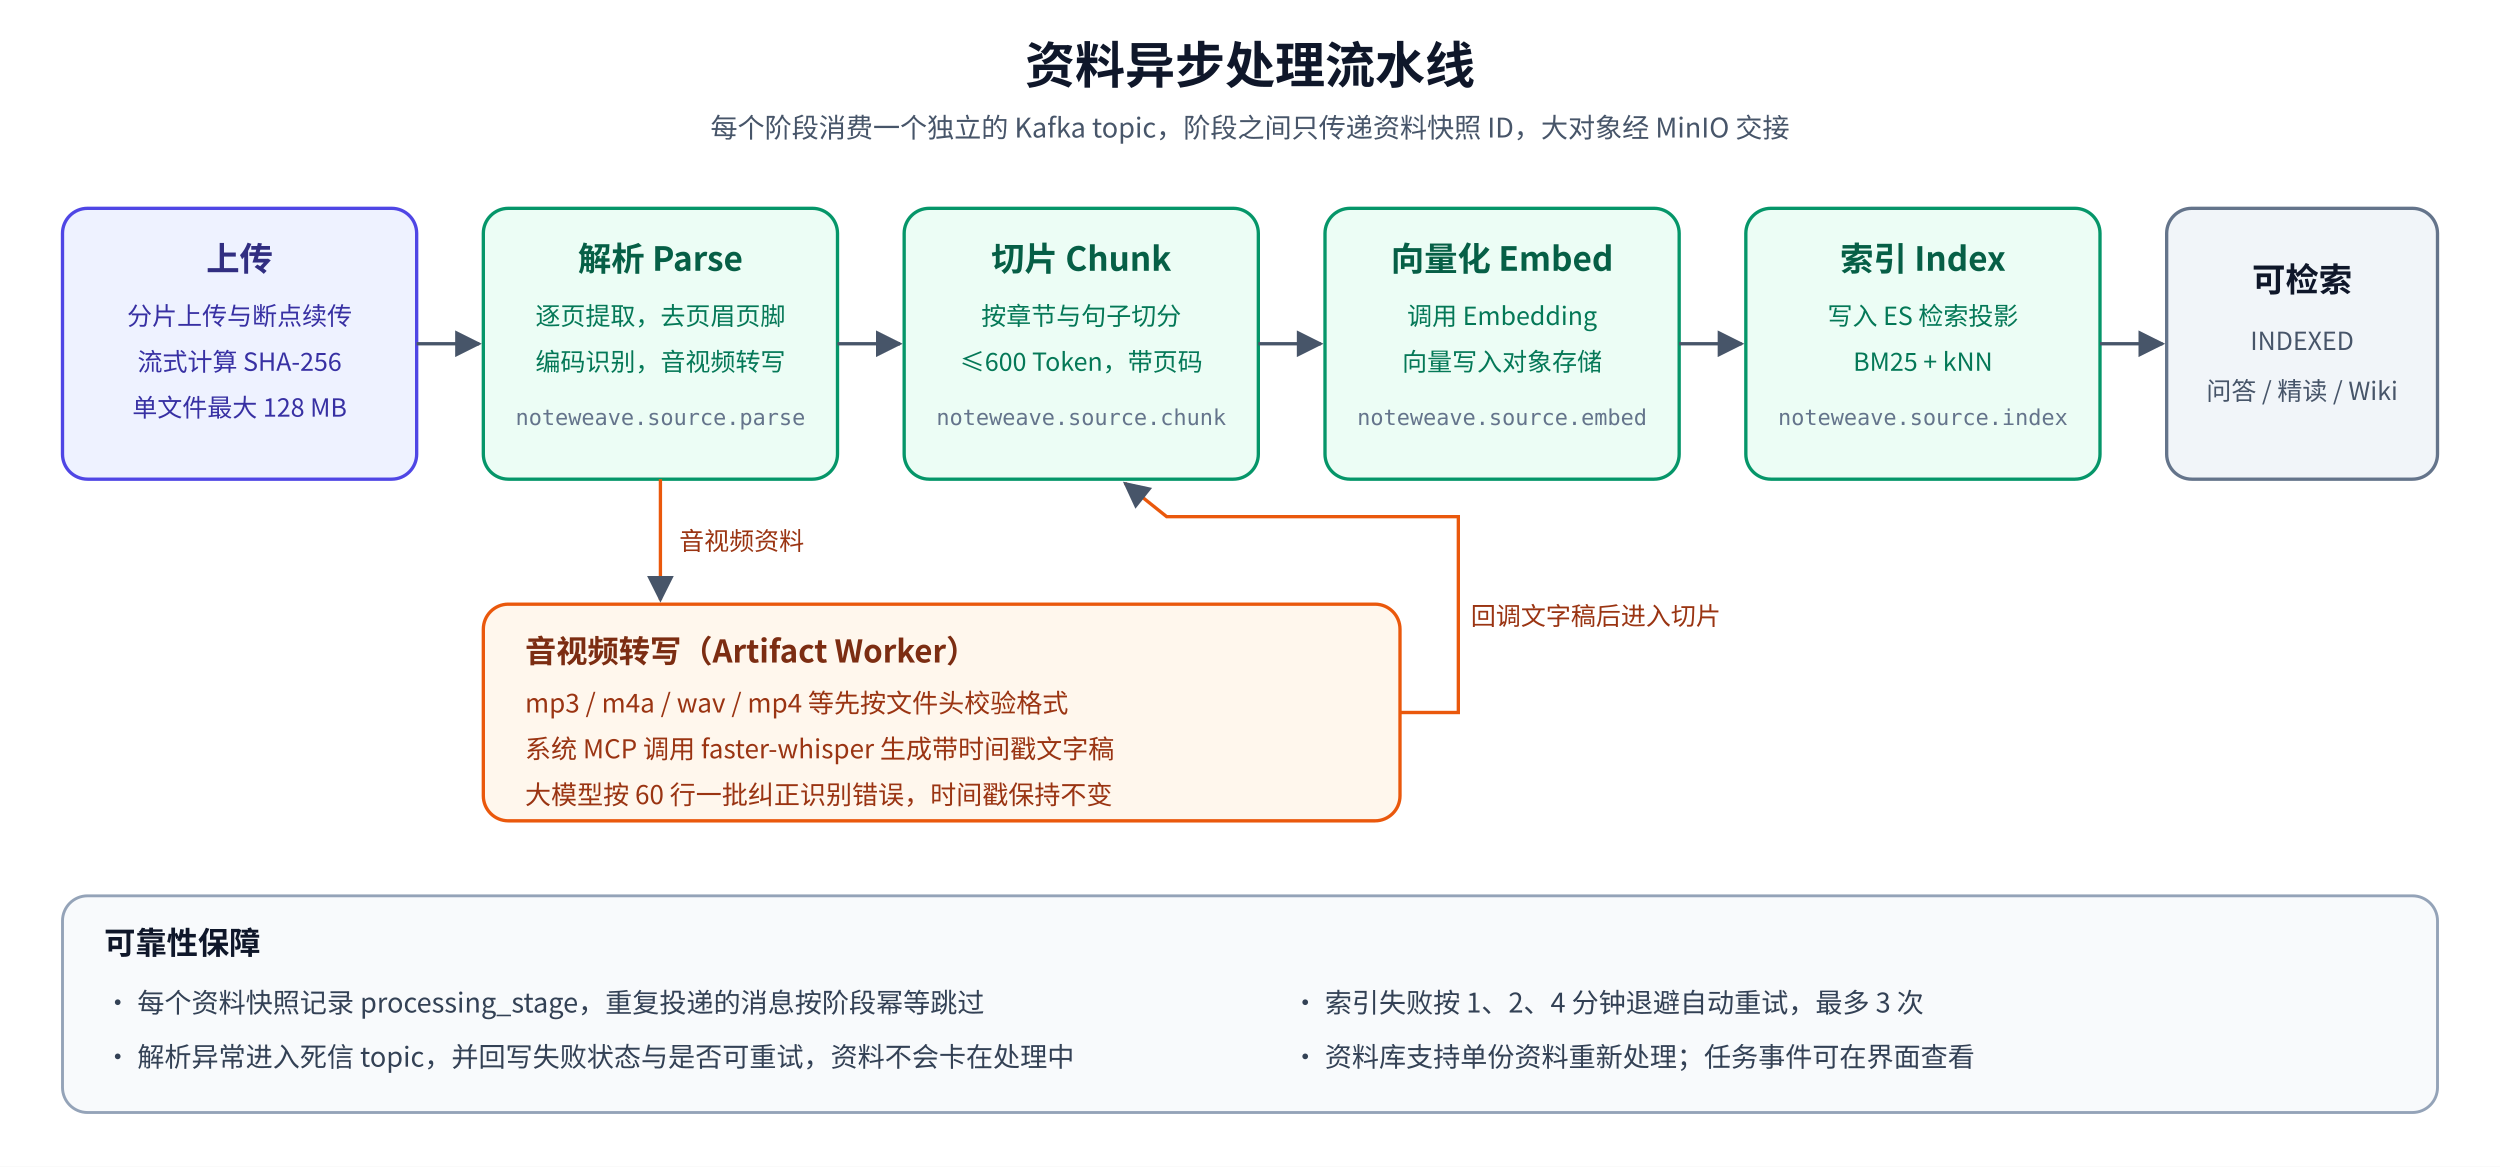
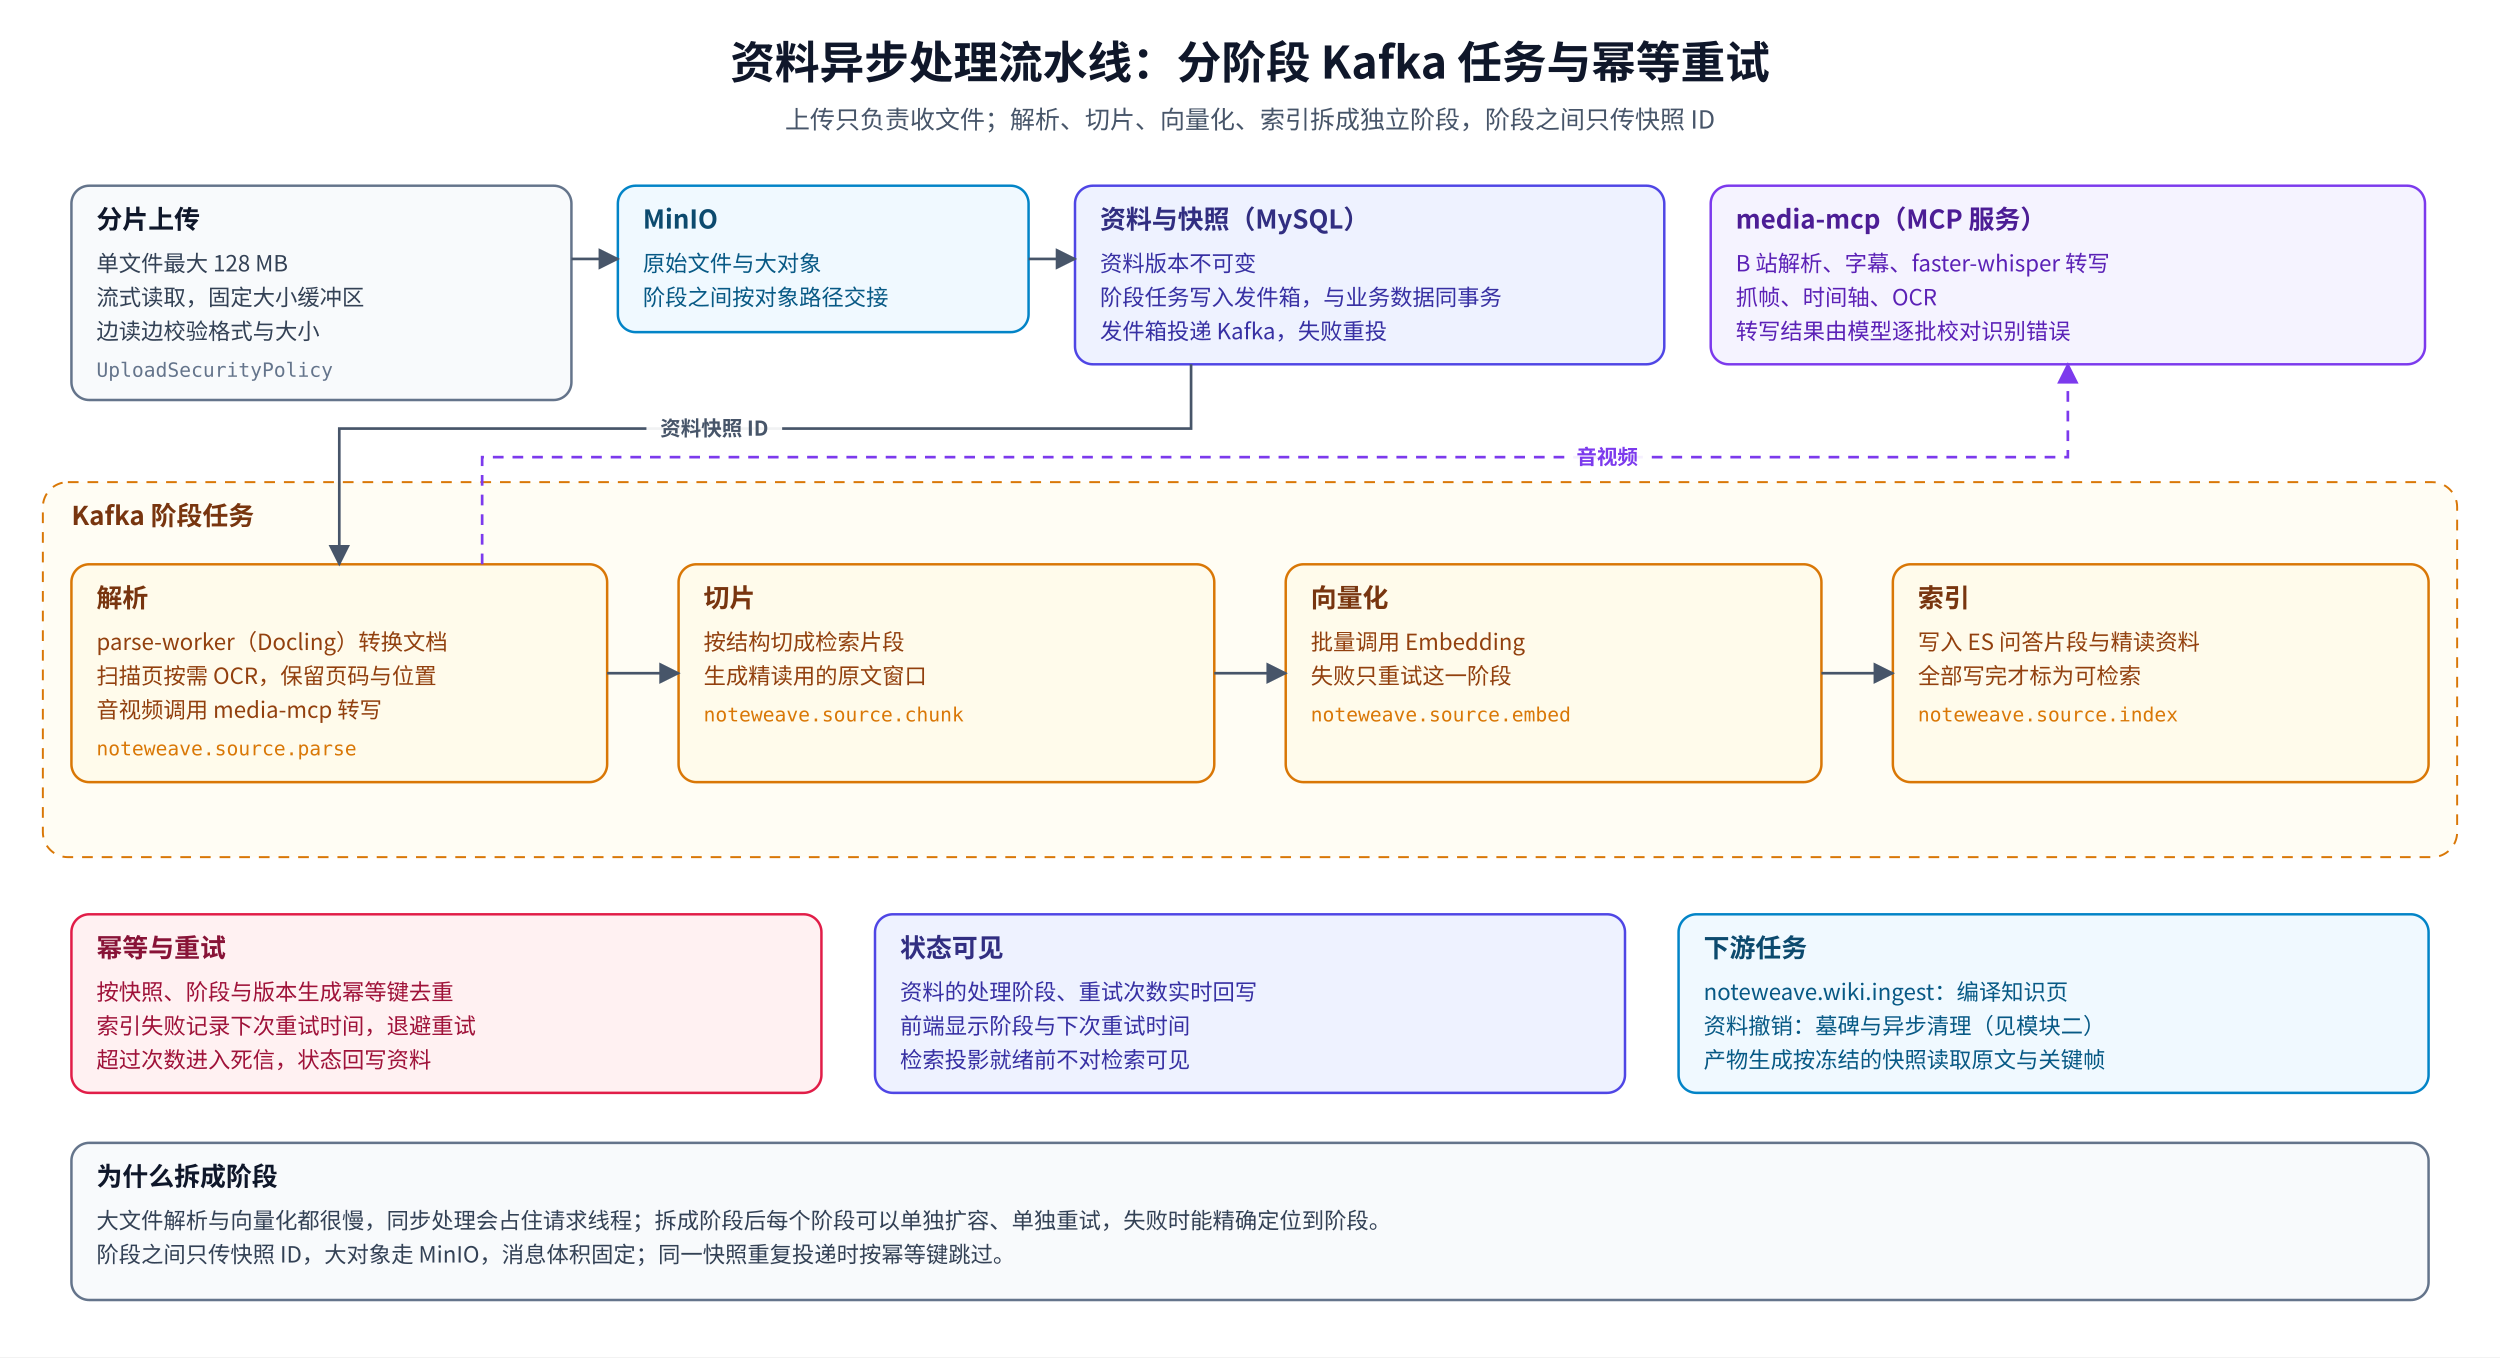
- <svg xmlns="http://www.w3.org/2000/svg" viewBox="0 0 1200 560" width="1200" height="560" font-family="PingFang SC, Microsoft YaHei, Noto Sans CJK SC, Source Han Sans SC, Helvetica, Arial, sans-serif">
+ <svg xmlns="http://www.w3.org/2000/svg" viewBox="0 0 1400 760" width="1400" height="760" font-family="PingFang SC, Microsoft YaHei, Noto Sans CJK SC, Source Han Sans SC, Helvetica, Arial, sans-serif">
  <defs>
-     <marker id="arrow" viewBox="0 0 10 10" refX="9" refY="5" markerWidth="8" markerHeight="8" orient="auto-start-reverse">
+     <marker id="arrow-slate" viewBox="0 0 10 10" refX="9" refY="5" markerWidth="8" markerHeight="8" orient="auto-start-reverse">
      <path d="M0,0 L10,5 L0,10 z" fill="#475569" />
    </marker>
+     <marker id="arrow-rose" viewBox="0 0 10 10" refX="9" refY="5" markerWidth="8" markerHeight="8" orient="auto-start-reverse">
+       <path d="M0,0 L10,5 L0,10 z" fill="#e11d48" />
+     </marker>
+     <marker id="arrow-amber" viewBox="0 0 10 10" refX="9" refY="5" markerWidth="8" markerHeight="8" orient="auto-start-reverse">
+       <path d="M0,0 L10,5 L0,10 z" fill="#d97706" />
+     </marker>
+     <marker id="arrow-emerald" viewBox="0 0 10 10" refX="9" refY="5" markerWidth="8" markerHeight="8" orient="auto-start-reverse">
+       <path d="M0,0 L10,5 L0,10 z" fill="#059669" />
+     </marker>
+     <marker id="arrow-indigo" viewBox="0 0 10 10" refX="9" refY="5" markerWidth="8" markerHeight="8" orient="auto-start-reverse">
+       <path d="M0,0 L10,5 L0,10 z" fill="#4f46e5" />
+     </marker>
+     <marker id="arrow-sky" viewBox="0 0 10 10" refX="9" refY="5" markerWidth="8" markerHeight="8" orient="auto-start-reverse">
+       <path d="M0,0 L10,5 L0,10 z" fill="#0284c7" />
+     </marker>
+     <marker id="arrow-violet" viewBox="0 0 10 10" refX="9" refY="5" markerWidth="8" markerHeight="8" orient="auto-start-reverse">
+       <path d="M0,0 L10,5 L0,10 z" fill="#7c3aed" />
+     </marker>
  </defs>
-   <rect width="1200" height="560" fill="#ffffff" />
-   <text x="600" y="40" text-anchor="middle" font-size="24" font-weight="700" fill="#0f172a">资料异步处理流水线</text>
-   <text x="600" y="66" text-anchor="middle" font-size="13" fill="#475569">每个阶段消费一个独立的 Kafka topic，阶段之间只传递资料快照 ID，大对象经 MinIO 交接</text>
-   <g font-size="12">
-     <rect x="30" y="100" width="170" height="130" rx="12" fill="#eef2ff" stroke="#4f46e5" stroke-width="1.6" />
-     <text x="115" y="130" text-anchor="middle" font-size="16" font-weight="700" fill="#312e81">上传</text>
-     <text x="115" y="156" text-anchor="middle" fill="#3730a3">分片上传与断点续传</text>
-     <text x="115" y="178" text-anchor="middle" fill="#3730a3">流式计算 SHA-256</text>
-     <text x="115" y="200" text-anchor="middle" fill="#3730a3">单文件最大 128 MB</text>
-     <rect x="232" y="100" width="170" height="130" rx="12" fill="#ecfdf5" stroke="#059669" stroke-width="1.6" />
-     <text x="317" y="130" text-anchor="middle" font-size="16" font-weight="700" fill="#065f46">解析 Parse</text>
-     <text x="317" y="156" text-anchor="middle" fill="#047857">逐页提取，去页眉页脚</text>
-     <text x="317" y="178" text-anchor="middle" fill="#047857">编码识别，音视频转写</text>
-     <text x="317" y="204" text-anchor="middle" font-family="Consolas, Menlo, monospace" font-size="10.5" fill="#64748b">noteweave.source.parse</text>
-     <rect x="434" y="100" width="170" height="130" rx="12" fill="#ecfdf5" stroke="#059669" stroke-width="1.6" />
-     <text x="519" y="130" text-anchor="middle" font-size="16" font-weight="700" fill="#065f46">切片 Chunk</text>
-     <text x="519" y="156" text-anchor="middle" fill="#047857">按章节与句子切分</text>
-     <text x="519" y="178" text-anchor="middle" fill="#047857">≤600 Token，带页码</text>
-     <text x="519" y="204" text-anchor="middle" font-family="Consolas, Menlo, monospace" font-size="10.5" fill="#64748b">noteweave.source.chunk</text>
-     <rect x="636" y="100" width="170" height="130" rx="12" fill="#ecfdf5" stroke="#059669" stroke-width="1.6" />
-     <text x="721" y="130" text-anchor="middle" font-size="16" font-weight="700" fill="#065f46">向量化 Embed</text>
-     <text x="721" y="156" text-anchor="middle" fill="#047857">调用 Embedding</text>
-     <text x="721" y="178" text-anchor="middle" fill="#047857">向量写入对象存储</text>
-     <text x="721" y="204" text-anchor="middle" font-family="Consolas, Menlo, monospace" font-size="10.5" fill="#64748b">noteweave.source.embed</text>
-     <rect x="838" y="100" width="170" height="130" rx="12" fill="#ecfdf5" stroke="#059669" stroke-width="1.6" />
-     <text x="923" y="130" text-anchor="middle" font-size="16" font-weight="700" fill="#065f46">索引 Index</text>
-     <text x="923" y="156" text-anchor="middle" fill="#047857">写入 ES 检索投影</text>
-     <text x="923" y="178" text-anchor="middle" fill="#047857">BM25 + kNN</text>
-     <text x="923" y="204" text-anchor="middle" font-family="Consolas, Menlo, monospace" font-size="10.5" fill="#64748b">noteweave.source.index</text>
-     <rect x="1040" y="100" width="130" height="130" rx="12" fill="#f1f5f9" stroke="#64748b" stroke-width="1.6" />
-     <text x="1105" y="140" text-anchor="middle" font-size="16" font-weight="700" fill="#0f172a">可检索</text>
-     <text x="1105" y="168" text-anchor="middle" fill="#475569">INDEXED</text>
-     <text x="1105" y="192" text-anchor="middle" fill="#475569">问答 / 精读 / Wiki</text>
-   </g>
-   <g stroke="#475569" stroke-width="1.6">
-     <line x1="200" y1="165" x2="230" y2="165" marker-end="url(#arrow)" />
-     <line x1="402" y1="165" x2="432" y2="165" marker-end="url(#arrow)" />
-     <line x1="604" y1="165" x2="634" y2="165" marker-end="url(#arrow)" />
-     <line x1="806" y1="165" x2="836" y2="165" marker-end="url(#arrow)" />
-     <line x1="1008" y1="165" x2="1038" y2="165" marker-end="url(#arrow)" />
-   </g>
-   <rect x="232" y="290" width="440" height="104" rx="12" fill="#fff7ed" stroke="#ea580c" stroke-width="1.6" />
-   <text x="252" y="318" font-size="15" font-weight="700" fill="#7c2d12">音视频转写（Artifact Worker）</text>
-   <g font-size="12.5" fill="#9a3412">
-     <text x="252" y="342">mp3 / m4a / wav / mp4 等先按文件头校验格式</text>
-     <text x="252" y="364">系统 MCP 调用 faster-whisper 生成带时间戳文字稿</text>
-     <text x="252" y="386">大模型按 60 行一批纠正识别错误，时间戳保持不变</text>
-   </g>
-   <g stroke="#ea580c" stroke-width="1.6" fill="none">
-     <line x1="317" y1="230" x2="317" y2="288" marker-end="url(#arrow)" />
-     <path d="M672,342 L700,342 L700,248 L560,248 L540,232" marker-end="url(#arrow)" />
-   </g>
-   <text x="326" y="264" font-size="12" fill="#9a3412">音视频资料</text>
-   <text x="706" y="300" font-size="12" fill="#9a3412">回调文字稿后进入切片</text>
-   <rect x="30" y="430" width="1140" height="104" rx="12" fill="#f8fafc" stroke="#94a3b8" stroke-width="1.4" />
-   <text x="50" y="458" font-size="15" font-weight="700" fill="#0f172a">可靠性保障</text>
-   <g font-size="13" fill="#334155">
-     <text x="50" y="486">· 每个资料快照记录 processing_stage，重复投递的消息按阶段幂等跳过</text>
-     <text x="50" y="512">· 解析异常进入死信 topic，并回写失败状态与是否可重试，资料不会卡在处理中</text>
-     <text x="620" y="486">· 索引失败按 1、2、4 分钟退避自动重试，最多 3 次</text>
-     <text x="620" y="512">· 资料库支持单份资料重新处理；任务事件可在界面查看</text>
-   </g>
+   <rect width="1400" height="760" fill="#ffffff" />
+   <text x="700.0" y="44.0" font-size="25" font-weight="700" fill="#0f172a" text-anchor="middle">资料异步处理流水线：分阶段 Kafka 任务与幂等重试</text>
+   <text x="700.0" y="72.0" font-size="14" font-weight="400" fill="#475569" text-anchor="middle">上传只负责收文件；解析、切片、向量化、索引拆成独立阶段，阶段之间只传快照 ID</text>
+   <rect x="40.0" y="104.0" width="280.0" height="120.0" rx="10" fill="#f8fafc" stroke="#64748b" stroke-width="1.4" />
+   <text x="54.0" y="128.0" font-size="14.5" font-weight="700" fill="#0f172a" text-anchor="start">分片上传</text>
+   <text x="54.0" y="152.0" font-size="12.5" font-weight="400" fill="#334155" text-anchor="start">单文件最大 128 MB</text>
+   <text x="54.0" y="171.0" font-size="12.5" font-weight="400" fill="#334155" text-anchor="start">流式读取，固定大小缓冲区</text>
+   <text x="54.0" y="190.0" font-size="12.5" font-weight="400" fill="#334155" text-anchor="start">边读边校验格式与大小</text>
+   <text x="54.0" y="211.0" font-size="11" font-weight="400" fill="#64748b" text-anchor="start" font-family="SFMono-Regular, Consolas, Menlo, monospace">UploadSecurityPolicy</text>
+   <rect x="346.0" y="104.0" width="230.0" height="82.0" rx="10" fill="#f0f9ff" stroke="#0284c7" stroke-width="1.4" />
+   <text x="360.0" y="128.0" font-size="14.5" font-weight="700" fill="#0c4a6e" text-anchor="start">MinIO</text>
+   <text x="360.0" y="152.0" font-size="12.5" font-weight="400" fill="#075985" text-anchor="start">原始文件与大对象</text>
+   <text x="360.0" y="171.0" font-size="12.5" font-weight="400" fill="#075985" text-anchor="start">阶段之间按对象路径交接</text>
+   <rect x="602.0" y="104.0" width="330.0" height="100.0" rx="10" fill="#eef2ff" stroke="#4f46e5" stroke-width="1.4" />
+   <text x="616.0" y="128.0" font-size="14.5" font-weight="700" fill="#312e81" text-anchor="start">资料与快照（MySQL）</text>
+   <text x="616.0" y="152.0" font-size="12.5" font-weight="400" fill="#3730a3" text-anchor="start">资料版本不可变</text>
+   <text x="616.0" y="171.0" font-size="12.5" font-weight="400" fill="#3730a3" text-anchor="start">阶段任务写入发件箱，与业务数据同事务</text>
+   <text x="616.0" y="190.0" font-size="12.5" font-weight="400" fill="#3730a3" text-anchor="start">发件箱投递 Kafka，失败重投</text>
+   <rect x="958.0" y="104.0" width="400.0" height="100.0" rx="10" fill="#f5f3ff" stroke="#7c3aed" stroke-width="1.4" />
+   <text x="972.0" y="128.0" font-size="14.5" font-weight="700" fill="#4c1d95" text-anchor="start">media-mcp（MCP 服务）</text>
+   <text x="972.0" y="152.0" font-size="12.5" font-weight="400" fill="#5b21b6" text-anchor="start">B 站解析、字幕、faster-whisper 转写</text>
+   <text x="972.0" y="171.0" font-size="12.5" font-weight="400" fill="#5b21b6" text-anchor="start">抓帧、时间轴、OCR</text>
+   <text x="972.0" y="190.0" font-size="12.5" font-weight="400" fill="#5b21b6" text-anchor="start">转写结果由模型逐批校对识别错误</text>
+   <path d="M320.0,145.0 L346.0,145.0" fill="none" stroke="#475569" stroke-width="1.5" marker-end="url(#arrow-slate)" />
+   <path d="M576.0,145.0 L602.0,145.0" fill="none" stroke="#475569" stroke-width="1.5" marker-end="url(#arrow-slate)" />
+   <rect x="24.0" y="270.0" width="1352.0" height="210.0" rx="14" fill="#fffbeb" fill-opacity="0.55" stroke="#d97706" stroke-width="1.1" stroke-dasharray="6 5" />
+   <text x="40.0" y="294.0" font-size="14.5" font-weight="700" fill="#78350f" text-anchor="start">Kafka 阶段任务</text>
+   <rect x="40.0" y="316.0" width="300.0" height="122.0" rx="10" fill="#fffbeb" stroke="#d97706" stroke-width="1.4" />
+   <text x="54.0" y="340.0" font-size="14.5" font-weight="700" fill="#78350f" text-anchor="start">解析</text>
+   <text x="54.0" y="364.0" font-size="12.5" font-weight="400" fill="#92400e" text-anchor="start">parse-worker（Docling）转换文档</text>
+   <text x="54.0" y="383.0" font-size="12.5" font-weight="400" fill="#92400e" text-anchor="start">扫描页按需 OCR，保留页码与位置</text>
+   <text x="54.0" y="402.0" font-size="12.5" font-weight="400" fill="#92400e" text-anchor="start">音视频调用 media-mcp 转写</text>
+   <text x="54.0" y="423.0" font-size="11" font-weight="400" fill="#d97706" text-anchor="start" font-family="SFMono-Regular, Consolas, Menlo, monospace">noteweave.source.parse</text>
+   <rect x="380.0" y="316.0" width="300.0" height="122.0" rx="10" fill="#fffbeb" stroke="#d97706" stroke-width="1.4" />
+   <text x="394.0" y="340.0" font-size="14.5" font-weight="700" fill="#78350f" text-anchor="start">切片</text>
+   <text x="394.0" y="364.0" font-size="12.5" font-weight="400" fill="#92400e" text-anchor="start">按结构切成检索片段</text>
+   <text x="394.0" y="383.0" font-size="12.5" font-weight="400" fill="#92400e" text-anchor="start">生成精读用的原文窗口</text>
+   <text x="394.0" y="404.0" font-size="11" font-weight="400" fill="#d97706" text-anchor="start" font-family="SFMono-Regular, Consolas, Menlo, monospace">noteweave.source.chunk</text>
+   <rect x="720.0" y="316.0" width="300.0" height="122.0" rx="10" fill="#fffbeb" stroke="#d97706" stroke-width="1.4" />
+   <text x="734.0" y="340.0" font-size="14.5" font-weight="700" fill="#78350f" text-anchor="start">向量化</text>
+   <text x="734.0" y="364.0" font-size="12.5" font-weight="400" fill="#92400e" text-anchor="start">批量调用 Embedding</text>
+   <text x="734.0" y="383.0" font-size="12.5" font-weight="400" fill="#92400e" text-anchor="start">失败只重试这一阶段</text>
+   <text x="734.0" y="404.0" font-size="11" font-weight="400" fill="#d97706" text-anchor="start" font-family="SFMono-Regular, Consolas, Menlo, monospace">noteweave.source.embed</text>
+   <rect x="1060.0" y="316.0" width="300.0" height="122.0" rx="10" fill="#fffbeb" stroke="#d97706" stroke-width="1.4" />
+   <text x="1074.0" y="340.0" font-size="14.5" font-weight="700" fill="#78350f" text-anchor="start">索引</text>
+   <text x="1074.0" y="364.0" font-size="12.5" font-weight="400" fill="#92400e" text-anchor="start">写入 ES 问答片段与精读资料</text>
+   <text x="1074.0" y="383.0" font-size="12.5" font-weight="400" fill="#92400e" text-anchor="start">全部写完才标为可检索</text>
+   <text x="1074.0" y="404.0" font-size="11" font-weight="400" fill="#d97706" text-anchor="start" font-family="SFMono-Regular, Consolas, Menlo, monospace">noteweave.source.index</text>
+   <path d="M340.0,377.0 L380.0,377.0" fill="none" stroke="#475569" stroke-width="1.5" marker-end="url(#arrow-slate)" />
+   <path d="M680.0,377.0 L720.0,377.0" fill="none" stroke="#475569" stroke-width="1.5" marker-end="url(#arrow-slate)" />
+   <path d="M1020.0,377.0 L1060.0,377.0" fill="none" stroke="#475569" stroke-width="1.5" marker-end="url(#arrow-slate)" />
+   <path d="M667.0,204.0 L667.0,240.0 L190.0,240.0 L190.0,316.0" fill="none" stroke="#475569" stroke-width="1.5" marker-end="url(#arrow-slate)" />
+   <rect x="362.0" y="231.0" width="76.0" height="17" rx="4" fill="#ffffff" fill-opacity="0.92" />
+   <text x="400.0" y="244.0" font-size="11.5" font-weight="600" fill="#475569" text-anchor="middle">资料快照 ID</text>
+   <path d="M270.0,316.0 L270.0,256.0 L1158.0,256.0 L1158.0,204.0" fill="none" stroke="#7c3aed" stroke-width="1.5" stroke-dasharray="6 5" marker-end="url(#arrow-violet)" />
+   <rect x="877.8" y="247.0" width="44.5" height="17" rx="4" fill="#ffffff" fill-opacity="0.92" />
+   <text x="900.0" y="260.0" font-size="11.5" font-weight="600" fill="#7c3aed" text-anchor="middle">音视频</text>
+   <rect x="40.0" y="512.0" width="420.0" height="100.0" rx="10" fill="#fff1f2" stroke="#e11d48" stroke-width="1.4" />
+   <text x="54.0" y="536.0" font-size="14.5" font-weight="700" fill="#881337" text-anchor="start">幂等与重试</text>
+   <text x="54.0" y="560.0" font-size="12.5" font-weight="400" fill="#9f1239" text-anchor="start">按快照、阶段与版本生成幂等键去重</text>
+   <text x="54.0" y="579.0" font-size="12.5" font-weight="400" fill="#9f1239" text-anchor="start">索引失败记录下次重试时间，退避重试</text>
+   <text x="54.0" y="598.0" font-size="12.5" font-weight="400" fill="#9f1239" text-anchor="start">超过次数进入死信，状态回写资料</text>
+   <rect x="490.0" y="512.0" width="420.0" height="100.0" rx="10" fill="#eef2ff" stroke="#4f46e5" stroke-width="1.4" />
+   <text x="504.0" y="536.0" font-size="14.5" font-weight="700" fill="#312e81" text-anchor="start">状态可见</text>
+   <text x="504.0" y="560.0" font-size="12.5" font-weight="400" fill="#3730a3" text-anchor="start">资料的处理阶段、重试次数实时回写</text>
+   <text x="504.0" y="579.0" font-size="12.5" font-weight="400" fill="#3730a3" text-anchor="start">前端显示阶段与下次重试时间</text>
+   <text x="504.0" y="598.0" font-size="12.5" font-weight="400" fill="#3730a3" text-anchor="start">检索投影就绪前不对检索可见</text>
+   <rect x="940.0" y="512.0" width="420.0" height="100.0" rx="10" fill="#f0f9ff" stroke="#0284c7" stroke-width="1.4" />
+   <text x="954.0" y="536.0" font-size="14.5" font-weight="700" fill="#0c4a6e" text-anchor="start">下游任务</text>
+   <text x="954.0" y="560.0" font-size="12.5" font-weight="400" fill="#075985" text-anchor="start">noteweave.wiki.ingest：编译知识页</text>
+   <text x="954.0" y="579.0" font-size="12.5" font-weight="400" fill="#075985" text-anchor="start">资料撤销：墓碑与异步清理（见模块二）</text>
+   <text x="954.0" y="598.0" font-size="12.5" font-weight="400" fill="#075985" text-anchor="start">产物生成按冻结的快照读取原文与关键帧</text>
+   <rect x="40.0" y="640.0" width="1320.0" height="88.0" rx="10" fill="#f8fafc" stroke="#64748b" stroke-width="1.4" />
+   <text x="54.0" y="664.0" font-size="14.5" font-weight="700" fill="#0f172a" text-anchor="start">为什么拆成阶段</text>
+   <text x="54.0" y="688.0" font-size="12.5" font-weight="400" fill="#334155" text-anchor="start">大文件解析与向量化都很慢，同步处理会占住请求线程；拆成阶段后每个阶段可以单独扩容、单独重试，失败时能精确定位到阶段。</text>
+   <text x="54.0" y="707.0" font-size="12.5" font-weight="400" fill="#334155" text-anchor="start">阶段之间只传快照 ID，大对象走 MinIO，消息体积固定；同一快照重复投递时按幂等键跳过。</text>
</svg>
